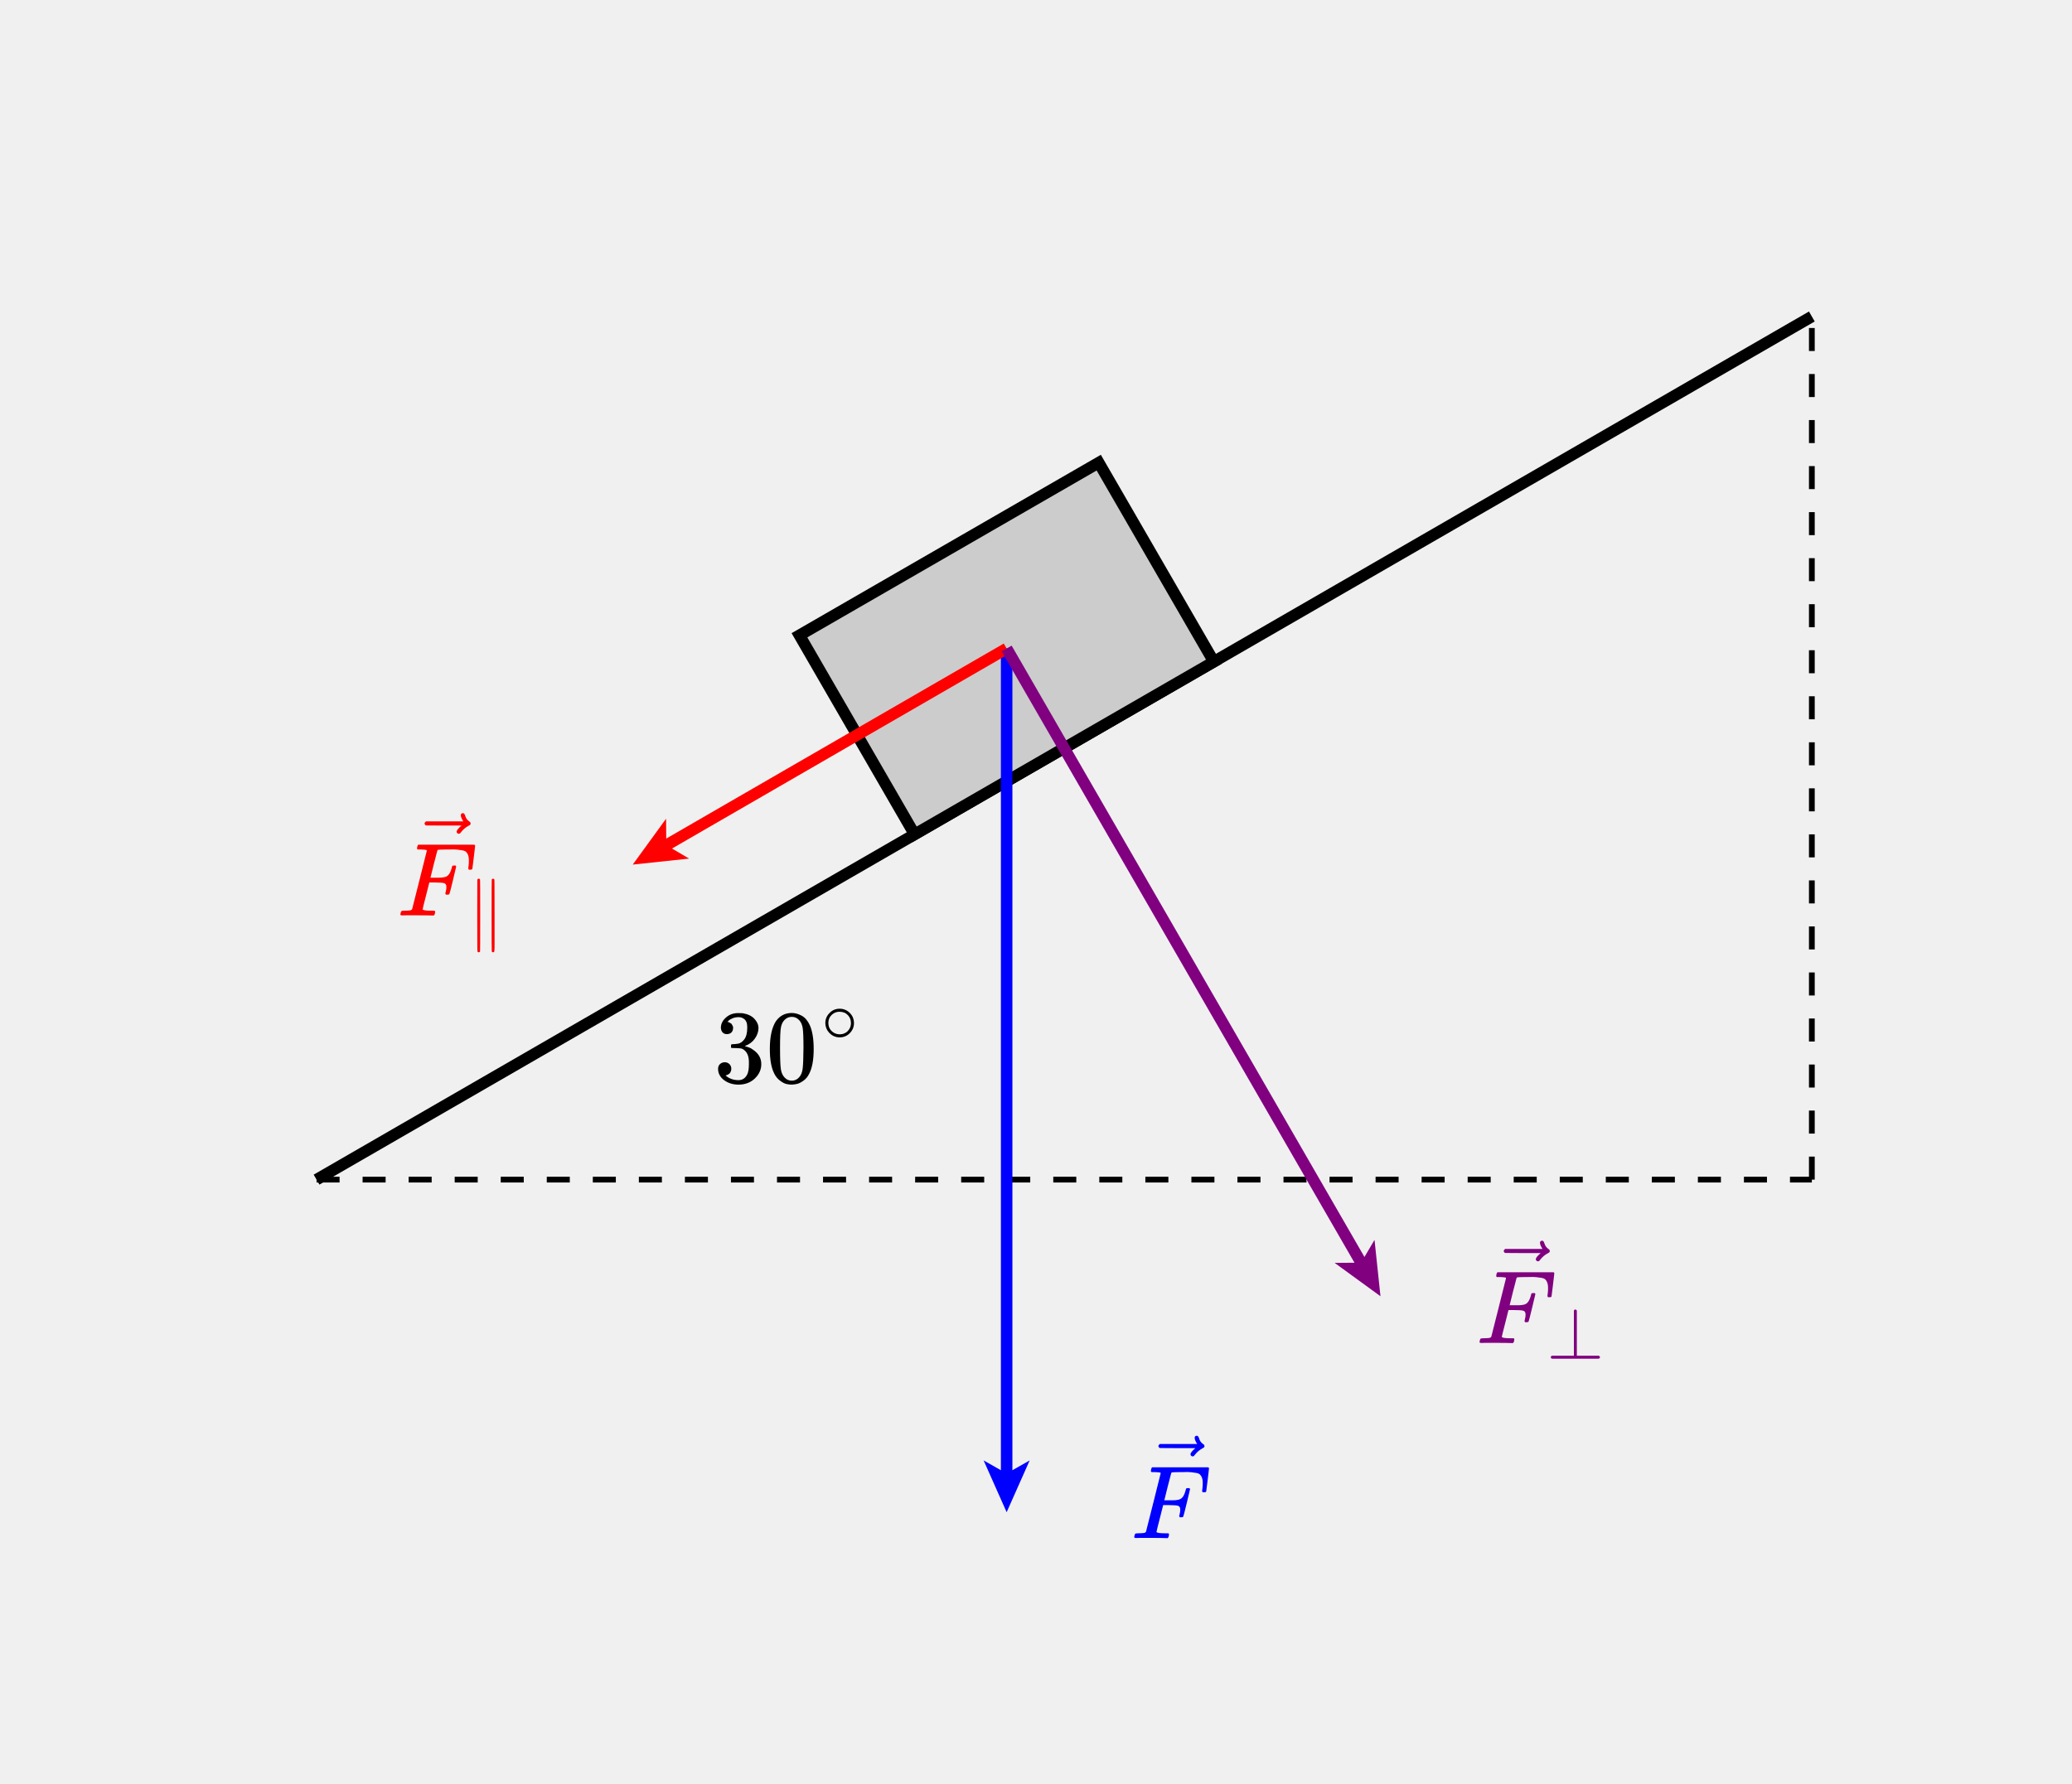
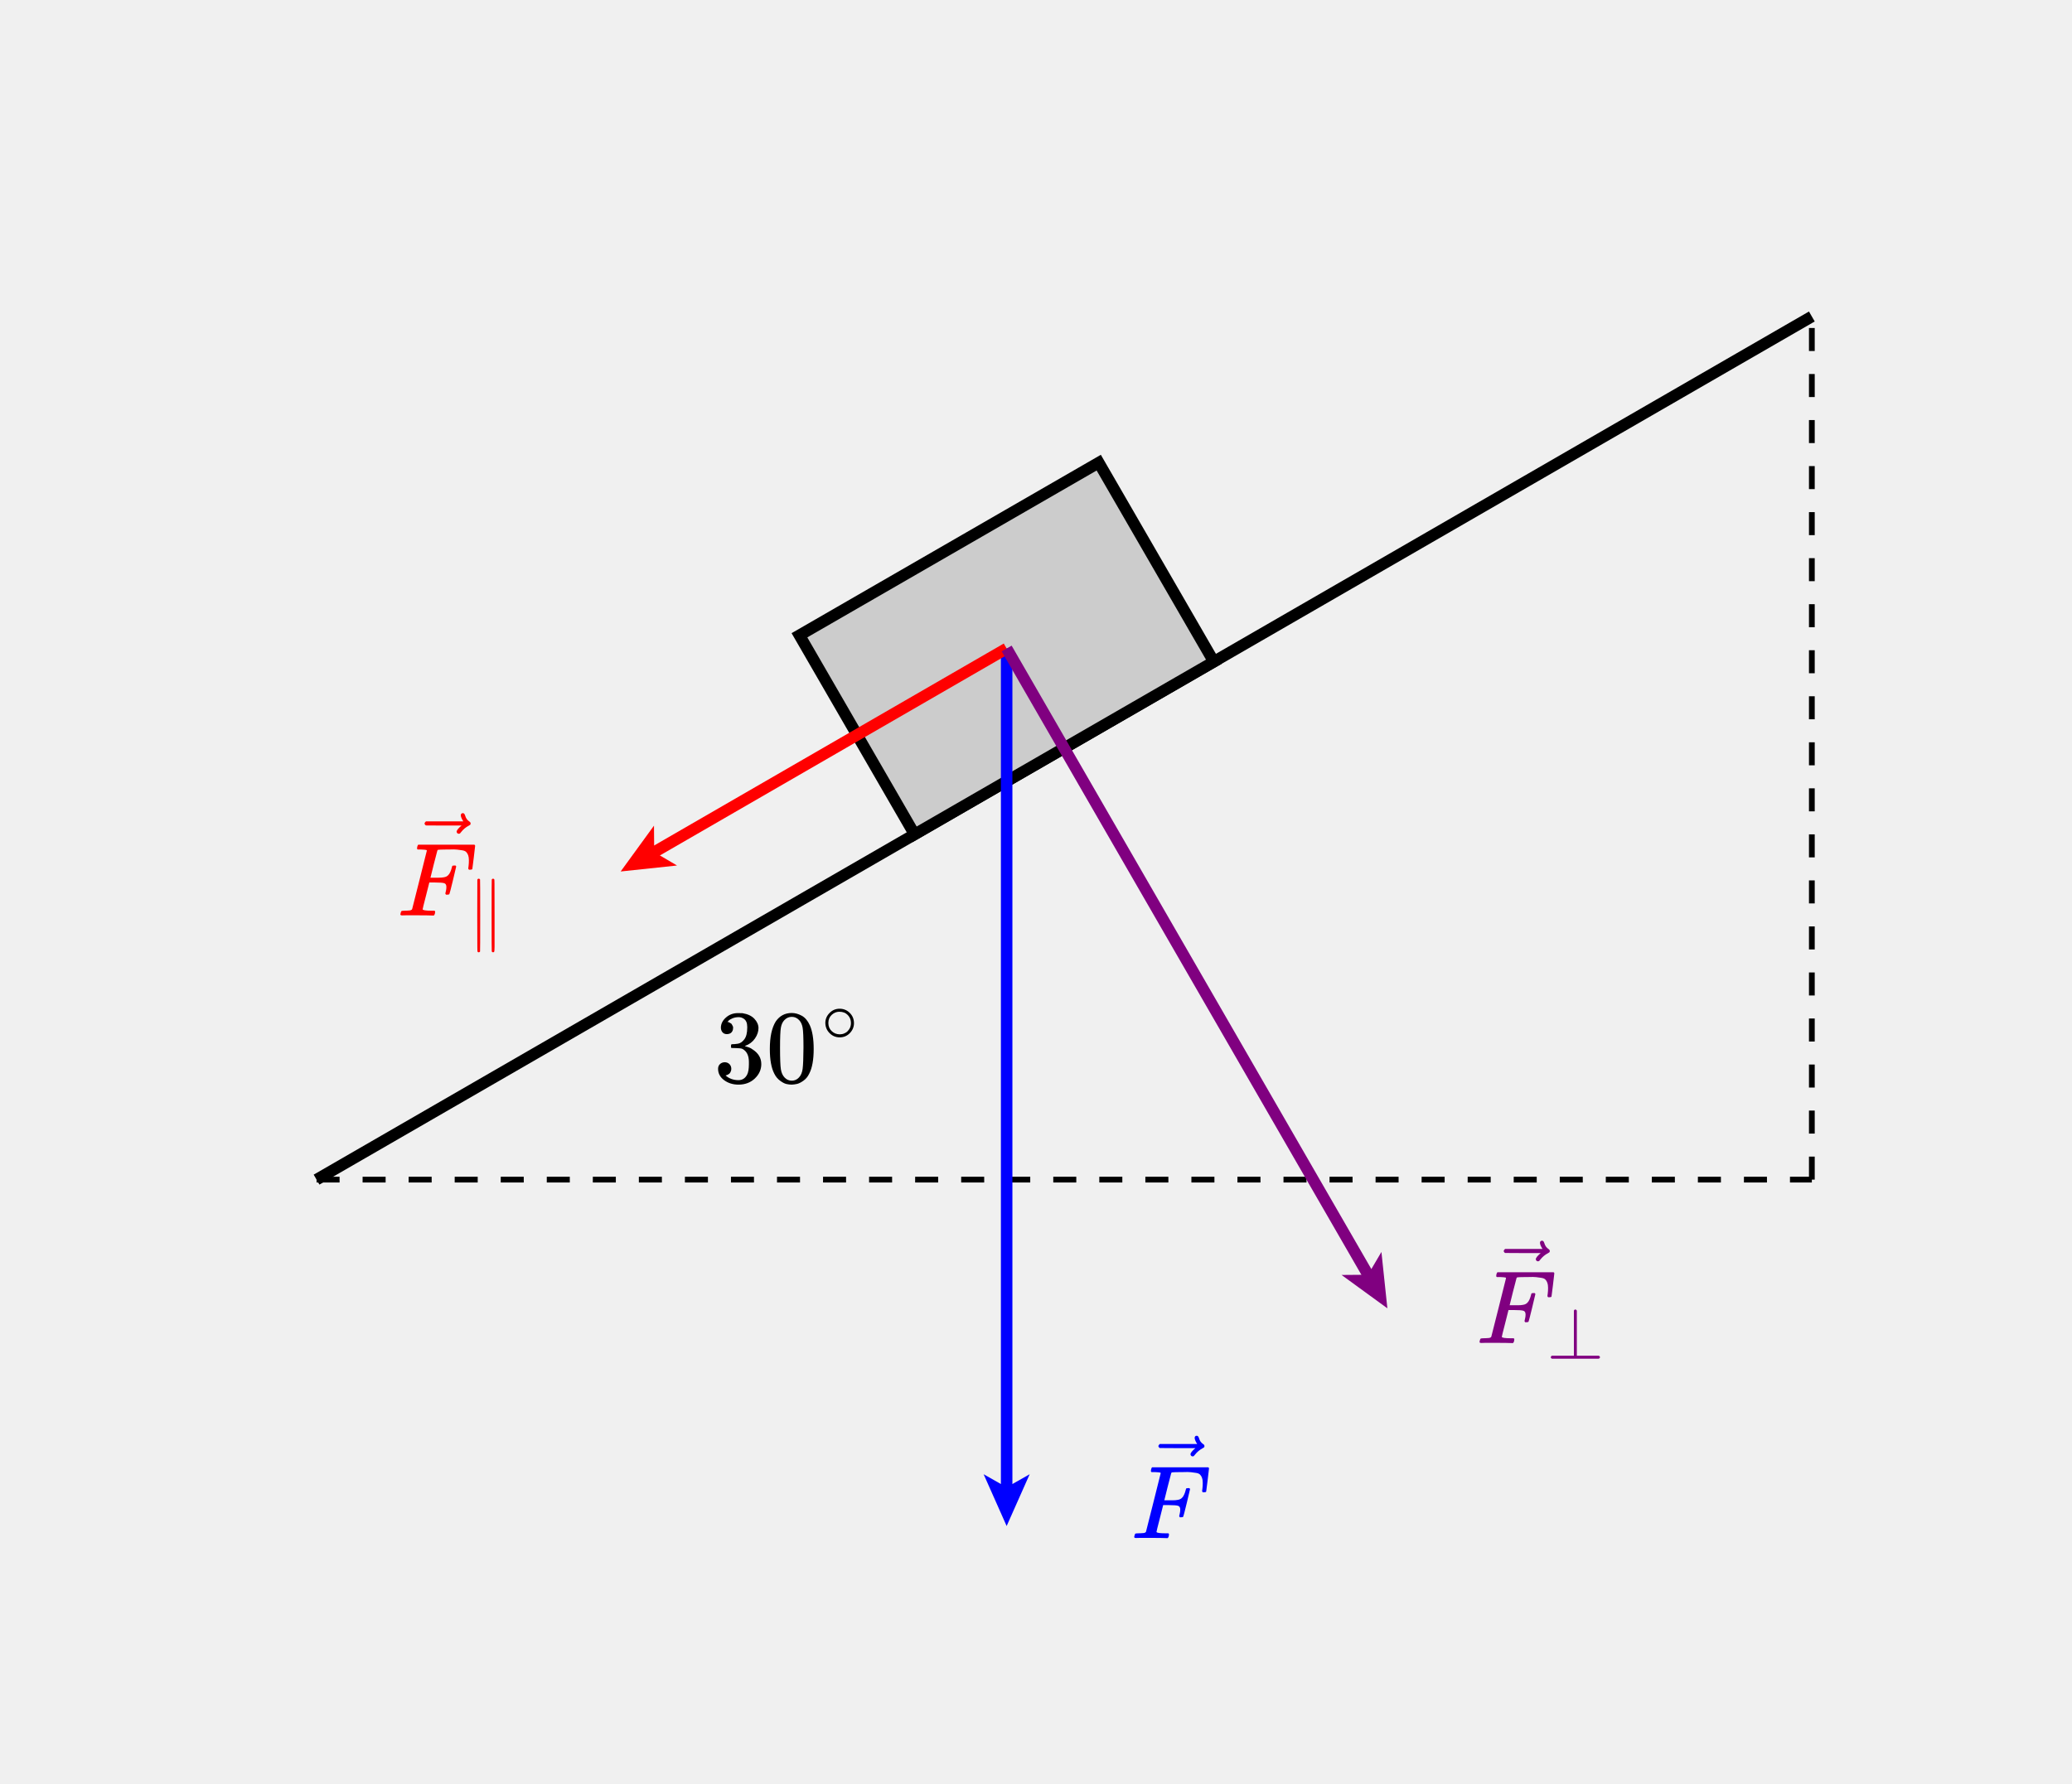
<svg xmlns="http://www.w3.org/2000/svg" xmlns:xlink="http://www.w3.org/1999/xlink" id="prefigure-inclined-forces-figure" width="360" height="310" viewBox="0 0 360 310">
  <defs>
-     <clipPath id="prefigure-inclined-forces-__clipPath-0">
+     <clipPath id="prefigure-inclined-forces-clipPath-0">
      <rect x="5.0" y="5.0" width="350.0" height="300.0" />
    </clipPath>
-     <clipPath id="prefigure-inclined-forces-__clipPath-1">
+     <clipPath id="prefigure-inclined-forces-clipPath-1">
      <rect x="5.0" y="5.0" width="350.0" height="300.0" />
    </clipPath>
    <marker id="prefigure-inclined-forces-arrow-head-end-2_None_24_60-blue" markerWidth="9.0" markerHeight="8.0" markerUnits="userSpaceOnUse" orient="auto-start-reverse" refX="6.5" refY="4.0">
      <path d="M 9.0 4.0L 0.0 8.0L 1.7 5.0L 1.7 3.0L 0.0 0.0Z" fill="blue" stroke="none" />
    </marker>
    <marker id="prefigure-inclined-forces-arrow-head-end-2_None_24_60-blue-outline" markerWidth="13.0" markerHeight="12.0" markerUnits="userSpaceOnUse" orient="auto-start-reverse" refX="8.5" refY="6.0">
      <path d="M 11.8 7.8 L 2.8 11.8 A 2 2 0 0 1 0.0 10.0 L 0.0 2.0 A 2 2 0 0 1 2.8 0.2 L 11.8 4.2 A 2 2 0 0 1 11.8 7.8 Z" fill="white" stroke="none" />
    </marker>
    <marker id="prefigure-inclined-forces-arrow-head-end-2_None_24_60-red" markerWidth="9.0" markerHeight="8.0" markerUnits="userSpaceOnUse" orient="auto-start-reverse" refX="6.5" refY="4.0">
      <path d="M 9.0 4.0L 0.0 8.0L 1.7 5.0L 1.7 3.0L 0.0 0.0Z" fill="red" stroke="none" />
    </marker>
    <marker id="prefigure-inclined-forces-arrow-head-end-2_None_24_60-red-outline" markerWidth="13.0" markerHeight="12.0" markerUnits="userSpaceOnUse" orient="auto-start-reverse" refX="8.5" refY="6.0">
      <path d="M 11.8 7.8 L 2.8 11.8 A 2 2 0 0 1 0.0 10.0 L 0.0 2.0 A 2 2 0 0 1 2.8 0.2 L 11.8 4.2 A 2 2 0 0 1 11.8 7.8 Z" fill="white" stroke="none" />
    </marker>
    <marker id="prefigure-inclined-forces-arrow-head-end-2_None_24_60-purple" markerWidth="9.0" markerHeight="8.0" markerUnits="userSpaceOnUse" orient="auto-start-reverse" refX="6.5" refY="4.0">
      <path d="M 9.0 4.0L 0.0 8.0L 1.7 5.0L 1.7 3.0L 0.0 0.0Z" fill="purple" stroke="none" />
    </marker>
    <marker id="prefigure-inclined-forces-arrow-head-end-2_None_24_60-purple-outline" markerWidth="13.0" markerHeight="12.0" markerUnits="userSpaceOnUse" orient="auto-start-reverse" refX="8.5" refY="6.0">
      <path d="M 11.8 7.8 L 2.8 11.8 A 2 2 0 0 1 0.0 10.0 L 0.0 2.0 A 2 2 0 0 1 2.8 0.2 L 11.8 4.2 A 2 2 0 0 1 11.8 7.8 Z" fill="white" stroke="none" />
    </marker>
  </defs>
  <line id="prefigure-inclined-forces-incline-surface" x1="55.0" y1="205.0" x2="314.8" y2="55.0" stroke="black" stroke-width="2" fill="none" />
  <line id="prefigure-inclined-forces-incline-base" x1="55.0" y1="205.0" x2="314.8" y2="205.0" stroke="black" stroke-width="1" stroke-dasharray="4 4" fill="none" />
  <line id="prefigure-inclined-forces-incline-vertical" x1="314.8" y1="205.0" x2="314.8" y2="55.0" stroke="black" stroke-width="1" stroke-dasharray="4 4" fill="none" />
  <g id="prefigure-inclined-forces-angle-label" transform="translate(124.0,188.5) translate(0.0,-13.2)">
-     <g id="prefigure-inclined-forces-__g-0">
+     <g id="prefigure-inclined-forces-g-0">
      <svg style="vertical-align: -0.400px" width="26.000px" height="13.192px" role="img" focusable="false" viewBox="0 -707 1436.6 729" x="0.0" y="0.0">
        <defs>
          <path id="prefigure-inclined-forces-MJX-2-TEX-N-33" d="M127 463Q100 463 85 480T69 524Q69 579 117 622T233 665Q268 665 277 664Q351 652 390 611T430 522Q430 470 396 421T302 350L299 348Q299 347 308 345T337 336T375 315Q457 262 457 175Q457 96 395 37T238 -22Q158 -22 100 21T42 130Q42 158 60 175T105 193Q133 193 151 175T169 130Q169 119 166 110T159 94T148 82T136 74T126 70T118 67L114 66Q165 21 238 21Q293 21 321 74Q338 107 338 175V195Q338 290 274 322Q259 328 213 329L171 330L168 332Q166 335 166 348Q166 366 174 366Q202 366 232 371Q266 376 294 413T322 525V533Q322 590 287 612Q265 626 240 626Q208 626 181 615T143 592T132 580H135Q138 579 143 578T153 573T165 566T175 555T183 540T186 520Q186 498 172 481T127 463Z" />
          <path id="prefigure-inclined-forces-MJX-2-TEX-N-30" d="M96 585Q152 666 249 666Q297 666 345 640T423 548Q460 465 460 320Q460 165 417 83Q397 41 362 16T301 -15T250 -22Q224 -22 198 -16T137 16T82 83Q39 165 39 320Q39 494 96 585ZM321 597Q291 629 250 629Q208 629 178 597Q153 571 145 525T137 333Q137 175 145 125T181 46Q209 16 250 16Q290 16 318 46Q347 76 354 130T362 333Q362 478 354 524T321 597Z" />
          <path id="prefigure-inclined-forces-MJX-2-TEX-N-2218" d="M55 251Q55 328 112 386T249 444T386 388T444 249Q444 171 388 113T250 55Q170 55 113 112T55 251ZM245 403Q188 403 142 361T96 250Q96 183 141 140T250 96Q284 96 313 109T354 135T375 160Q403 197 403 250Q403 313 360 358T245 403Z" />
        </defs>
        <g stroke="currentColor" fill="currentColor" stroke-width="0" transform="scale(1,-1)">
          <g data-mml-node="math">
            <g data-mml-node="msup" data-semantic-type="superscript" data-semantic-role="integer" data-semantic-id="2" data-semantic-children="0,1" data-semantic-speech="30 Superscript ring">
              <g data-mml-node="mn" data-semantic-type="number" data-semantic-role="integer" data-semantic-font="normal" data-semantic-annotation="clearspeak:simple" data-semantic-id="0" data-semantic-parent="2" data-semantic-speech="30" data-semantic-prefix="Base">
                <use data-c="33" xlink:href="#prefigure-inclined-forces-MJX-2-TEX-N-33" />
                <use data-c="30" xlink:href="#prefigure-inclined-forces-MJX-2-TEX-N-30" transform="translate(500,0)" />
              </g>
              <g data-mml-node="TeXAtom" transform="translate(1033,393.1) scale(0.707)" data-mjx-texclass="ORD">
                <g data-mml-node="mo" data-semantic-type="operator" data-semantic-role="multiplication" data-semantic-id="1" data-semantic-parent="2" data-semantic-attributes="texclass:ORD" data-semantic-speech="ring" data-semantic-prefix="Exponent">
                  <use data-c="2218" xlink:href="#prefigure-inclined-forces-MJX-2-TEX-N-2218" />
                </g>
              </g>
            </g>
          </g>
        </g>
      </svg>
    </g>
  </g>
  <path id="prefigure-inclined-forces-block" d="M 158.9 145.0 L 210.9 115.0 L 190.9 80.4 L 138.9 110.4 Z" stroke="black" stroke-width="2" fill="#ccc" />
-   <path id="prefigure-inclined-forces-vec-weight" stroke="blue" stroke-width="2" fill="none" marker-end="url(#prefigure-inclined-forces-arrow-head-end-2_None_24_60-blue)" d="M 174.9 112.7 L 174.9 260.3" />
+   <path id="prefigure-inclined-forces-vec-weight" stroke="blue" stroke-width="2" fill="none" d="M 174.9 112.7 L 174.9 262.7" marker-end="url(#prefigure-inclined-forces-arrow-head-end-2_None_24_60-blue)" />
  <g id="prefigure-inclined-forces-weight-label" transform="translate(196.5,257.5) translate(0.0,-9.8)">
-     <g id="prefigure-inclined-forces-__g-1">
+     <g id="prefigure-inclined-forces-g-1">
      <svg style="vertical-align: 0.000px; color:blue" width="13.560px" height="19.600px" role="img" focusable="false" viewBox="0 -1083 749 1083" x="0.0" y="0.0">
        <defs>
          <path id="prefigure-inclined-forces-MJX-3-TEX-I-1D439" d="M48 1Q31 1 31 11Q31 13 34 25Q38 41 42 43T65 46Q92 46 125 49Q139 52 144 61Q146 66 215 342T285 622Q285 629 281 629Q273 632 228 634H197Q191 640 191 642T193 659Q197 676 203 680H742Q749 676 749 669Q749 664 736 557T722 447Q720 440 702 440H690Q683 445 683 453Q683 454 686 477T689 530Q689 560 682 579T663 610T626 626T575 633T503 634H480Q398 633 393 631Q388 629 386 623Q385 622 352 492L320 363H375Q378 363 398 363T426 364T448 367T472 374T489 386Q502 398 511 419T524 457T529 475Q532 480 548 480H560Q567 475 567 470Q567 467 536 339T502 207Q500 200 482 200H470Q463 206 463 212Q463 215 468 234T473 274Q473 303 453 310T364 317H309L277 190Q245 66 245 60Q245 46 334 46H359Q365 40 365 39T363 19Q359 6 353 0H336Q295 2 185 2Q120 2 86 2T48 1Z" />
          <path id="prefigure-inclined-forces-MJX-3-TEX-N-20D7" d="M377 694Q377 702 382 708T397 714Q404 714 409 709Q414 705 419 690Q429 653 460 633Q471 626 471 615Q471 606 468 603T454 594Q411 572 379 531Q377 529 374 525T369 519T364 517T357 516Q350 516 344 521T337 536Q337 555 384 595H213L42 596Q29 605 29 615Q29 622 42 635H401Q377 673 377 694Z" />
        </defs>
        <g stroke="currentColor" fill="currentColor" stroke-width="0" transform="scale(1,-1)">
          <g data-mml-node="math">
            <g data-mml-node="TeXAtom" data-mjx-texclass="ORD">
              <g data-mml-node="mover" data-semantic-type="overscore" data-semantic-role="latinletter" data-semantic-id="2" data-semantic-children="0,1" data-semantic-attributes="texclass:ORD" data-semantic-speech="ModifyingAbove upper F With right arrow">
                <g data-mml-node="mi" data-semantic-type="identifier" data-semantic-role="latinletter" data-semantic-font="italic" data-semantic-annotation="clearspeak:simple" data-semantic-id="0" data-semantic-parent="2" data-semantic-speech="upper F" data-semantic-prefix="Base">
                  <use data-c="1D439" xlink:href="#prefigure-inclined-forces-MJX-3-TEX-I-1D439" />
                </g>
                <g data-mml-node="mo" data-semantic-type="relation" data-semantic-role="overaccent" data-semantic-annotation="accent:arrow" data-semantic-id="1" data-semantic-parent="2" data-semantic-speech="right arrow" data-semantic-prefix="Overscript" transform="translate(484.3,269) translate(-250 0)">
                  <use data-c="20D7" xlink:href="#prefigure-inclined-forces-MJX-3-TEX-N-20D7" />
                </g>
              </g>
            </g>
          </g>
        </g>
      </svg>
    </g>
  </g>
-   <path id="prefigure-inclined-forces-vec-parallel" stroke="red" stroke-width="2" fill="none" marker-end="url(#prefigure-inclined-forces-arrow-head-end-2_None_24_60-red)" d="M 174.9 112.7 L 112.1 149.0" />
+   <path id="prefigure-inclined-forces-vec-parallel" stroke="red" stroke-width="2" fill="none" d="M 174.9 112.7 L 110.0 150.2" marker-end="url(#prefigure-inclined-forces-arrow-head-end-2_None_24_60-red)" />
  <g id="prefigure-inclined-forces-parallel-label" transform="translate(88.5,152.5) translate(-19.5,-13.0)">
-     <g id="prefigure-inclined-forces-__g-2">
+     <g id="prefigure-inclined-forces-g-2">
      <svg style="vertical-align: -6.400px; color:red" width="19.536px" height="26.000px" role="img" focusable="false" viewBox="0 -1083 1079.6 1436.5" x="0.0" y="0.0">
        <defs>
          <path id="prefigure-inclined-forces-MJX-4-TEX-I-1D439" d="M48 1Q31 1 31 11Q31 13 34 25Q38 41 42 43T65 46Q92 46 125 49Q139 52 144 61Q146 66 215 342T285 622Q285 629 281 629Q273 632 228 634H197Q191 640 191 642T193 659Q197 676 203 680H742Q749 676 749 669Q749 664 736 557T722 447Q720 440 702 440H690Q683 445 683 453Q683 454 686 477T689 530Q689 560 682 579T663 610T626 626T575 633T503 634H480Q398 633 393 631Q388 629 386 623Q385 622 352 492L320 363H375Q378 363 398 363T426 364T448 367T472 374T489 386Q502 398 511 419T524 457T529 475Q532 480 548 480H560Q567 475 567 470Q567 467 536 339T502 207Q500 200 482 200H470Q463 206 463 212Q463 215 468 234T473 274Q473 303 453 310T364 317H309L277 190Q245 66 245 60Q245 46 334 46H359Q365 40 365 39T363 19Q359 6 353 0H336Q295 2 185 2Q120 2 86 2T48 1Z" />
          <path id="prefigure-inclined-forces-MJX-4-TEX-N-20D7" d="M377 694Q377 702 382 708T397 714Q404 714 409 709Q414 705 419 690Q429 653 460 633Q471 626 471 615Q471 606 468 603T454 594Q411 572 379 531Q377 529 374 525T369 519T364 517T357 516Q350 516 344 521T337 536Q337 555 384 595H213L42 596Q29 605 29 615Q29 622 42 635H401Q377 673 377 694Z" />
          <path id="prefigure-inclined-forces-MJX-4-TEX-N-2225" d="M133 736Q138 750 153 750Q164 750 170 739Q172 735 172 250T170 -239Q164 -250 152 -250Q144 -250 138 -244L137 -243Q133 -241 133 -179T132 250Q132 731 133 736ZM329 739Q334 750 346 750Q353 750 361 744L362 743Q366 741 366 679T367 250T367 -178T362 -243L361 -244Q355 -250 347 -250Q335 -250 329 -239Q327 -235 327 250T329 739Z" />
        </defs>
        <g stroke="currentColor" fill="currentColor" stroke-width="0" transform="scale(1,-1)">
          <g data-mml-node="math">
            <g data-mml-node="msub" data-semantic-type="subscript" data-semantic-role="latinletter" data-semantic-id="4" data-semantic-children="2,3" data-semantic-speech="ModifyingAbove upper F With right arrow Subscript parallel to">
              <g data-mml-node="TeXAtom" data-mjx-texclass="ORD">
                <g data-mml-node="mover" data-semantic-type="overscore" data-semantic-role="latinletter" data-semantic-id="2" data-semantic-children="0,1" data-semantic-parent="4" data-semantic-attributes="texclass:ORD" data-semantic-speech="ModifyingAbove upper F With right arrow" data-semantic-prefix="Base">
                  <g data-mml-node="mi" data-semantic-type="identifier" data-semantic-role="latinletter" data-semantic-font="italic" data-semantic-annotation="clearspeak:simple" data-semantic-id="0" data-semantic-parent="2" data-semantic-speech="upper F" data-semantic-prefix="Base">
                    <use data-c="1D439" xlink:href="#prefigure-inclined-forces-MJX-4-TEX-I-1D439" />
                  </g>
                  <g data-mml-node="mo" data-semantic-type="relation" data-semantic-role="overaccent" data-semantic-annotation="accent:arrow" data-semantic-id="1" data-semantic-parent="2" data-semantic-speech="right arrow" data-semantic-prefix="Overscript" transform="translate(484.3,269) translate(-250 0)">
                    <use data-c="20D7" xlink:href="#prefigure-inclined-forces-MJX-4-TEX-N-20D7" />
                  </g>
                </g>
              </g>
              <g data-mml-node="TeXAtom" transform="translate(676,-176.7) scale(0.707)" data-mjx-texclass="ORD">
                <g data-mml-node="mo" data-semantic-type="fence" data-semantic-role="metric" data-semantic-id="3" data-semantic-parent="4" data-semantic-attributes="texclass:ORD" data-semantic-speech="parallel to" data-semantic-prefix="Subscript">
                  <use data-c="2225" xlink:href="#prefigure-inclined-forces-MJX-4-TEX-N-2225" />
                </g>
              </g>
            </g>
          </g>
        </g>
      </svg>
    </g>
  </g>
-   <path id="prefigure-inclined-forces-vec-perp" stroke="purple" stroke-width="2" fill="none" marker-end="url(#prefigure-inclined-forces-arrow-head-end-2_None_24_60-purple)" d="M 174.9 112.7 L 238.6 223.1" />
+   <path id="prefigure-inclined-forces-vec-perp" stroke="purple" stroke-width="2" fill="none" d="M 174.9 112.7 L 239.8 225.2" marker-end="url(#prefigure-inclined-forces-arrow-head-end-2_None_24_60-purple)" />
  <g id="prefigure-inclined-forces-perp-label" transform="translate(256.5,225.0) translate(0.0,-11.2)">
-     <g id="prefigure-inclined-forces-__g-3">
+     <g id="prefigure-inclined-forces-g-3">
      <svg style="vertical-align: -2.712px; color:purple" width="23.096px" height="22.320px" role="img" focusable="false" viewBox="0 -1083 1276.1 1233" x="0.0" y="0.0">
        <defs>
          <path id="prefigure-inclined-forces-MJX-5-TEX-I-1D439" d="M48 1Q31 1 31 11Q31 13 34 25Q38 41 42 43T65 46Q92 46 125 49Q139 52 144 61Q146 66 215 342T285 622Q285 629 281 629Q273 632 228 634H197Q191 640 191 642T193 659Q197 676 203 680H742Q749 676 749 669Q749 664 736 557T722 447Q720 440 702 440H690Q683 445 683 453Q683 454 686 477T689 530Q689 560 682 579T663 610T626 626T575 633T503 634H480Q398 633 393 631Q388 629 386 623Q385 622 352 492L320 363H375Q378 363 398 363T426 364T448 367T472 374T489 386Q502 398 511 419T524 457T529 475Q532 480 548 480H560Q567 475 567 470Q567 467 536 339T502 207Q500 200 482 200H470Q463 206 463 212Q463 215 468 234T473 274Q473 303 453 310T364 317H309L277 190Q245 66 245 60Q245 46 334 46H359Q365 40 365 39T363 19Q359 6 353 0H336Q295 2 185 2Q120 2 86 2T48 1Z" />
          <path id="prefigure-inclined-forces-MJX-5-TEX-N-20D7" d="M377 694Q377 702 382 708T397 714Q404 714 409 709Q414 705 419 690Q429 653 460 633Q471 626 471 615Q471 606 468 603T454 594Q411 572 379 531Q377 529 374 525T369 519T364 517T357 516Q350 516 344 521T337 536Q337 555 384 595H213L42 596Q29 605 29 615Q29 622 42 635H401Q377 673 377 694Z" />
          <path id="prefigure-inclined-forces-MJX-5-TEX-N-22A5" d="M369 652Q369 653 370 655T372 658T375 662T379 665T384 667T391 668Q402 666 409 653V40H708Q723 32 723 20T708 0H71Q70 0 67 2T59 9T55 20T59 31T66 38T71 40H369V652Z" />
        </defs>
        <g stroke="currentColor" fill="currentColor" stroke-width="0" transform="scale(1,-1)">
          <g data-mml-node="math">
            <g data-mml-node="msub" data-semantic-type="subscript" data-semantic-role="latinletter" data-semantic-id="4" data-semantic-children="2,3" data-semantic-speech="ModifyingAbove upper F With right arrow Subscript up tack">
              <g data-mml-node="TeXAtom" data-mjx-texclass="ORD">
                <g data-mml-node="mover" data-semantic-type="overscore" data-semantic-role="latinletter" data-semantic-id="2" data-semantic-children="0,1" data-semantic-parent="4" data-semantic-attributes="texclass:ORD" data-semantic-speech="ModifyingAbove upper F With right arrow" data-semantic-prefix="Base">
                  <g data-mml-node="mi" data-semantic-type="identifier" data-semantic-role="latinletter" data-semantic-font="italic" data-semantic-annotation="clearspeak:simple" data-semantic-id="0" data-semantic-parent="2" data-semantic-speech="upper F" data-semantic-prefix="Base">
                    <use data-c="1D439" xlink:href="#prefigure-inclined-forces-MJX-5-TEX-I-1D439" />
                  </g>
                  <g data-mml-node="mo" data-semantic-type="relation" data-semantic-role="overaccent" data-semantic-annotation="accent:arrow" data-semantic-id="1" data-semantic-parent="2" data-semantic-speech="right arrow" data-semantic-prefix="Overscript" transform="translate(484.3,269) translate(-250 0)">
                    <use data-c="20D7" xlink:href="#prefigure-inclined-forces-MJX-5-TEX-N-20D7" />
                  </g>
                </g>
              </g>
              <g data-mml-node="TeXAtom" transform="translate(676,-150) scale(0.707)" data-mjx-texclass="ORD">
                <g data-mml-node="mo" data-semantic-type="operator" data-semantic-role="addition" data-semantic-id="3" data-semantic-parent="4" data-semantic-attributes="texclass:ORD" data-semantic-speech="up tack" data-semantic-prefix="Subscript">
                  <use data-c="22A5" xlink:href="#prefigure-inclined-forces-MJX-5-TEX-N-22A5" />
                </g>
              </g>
            </g>
          </g>
        </g>
      </svg>
    </g>
  </g>
</svg>
